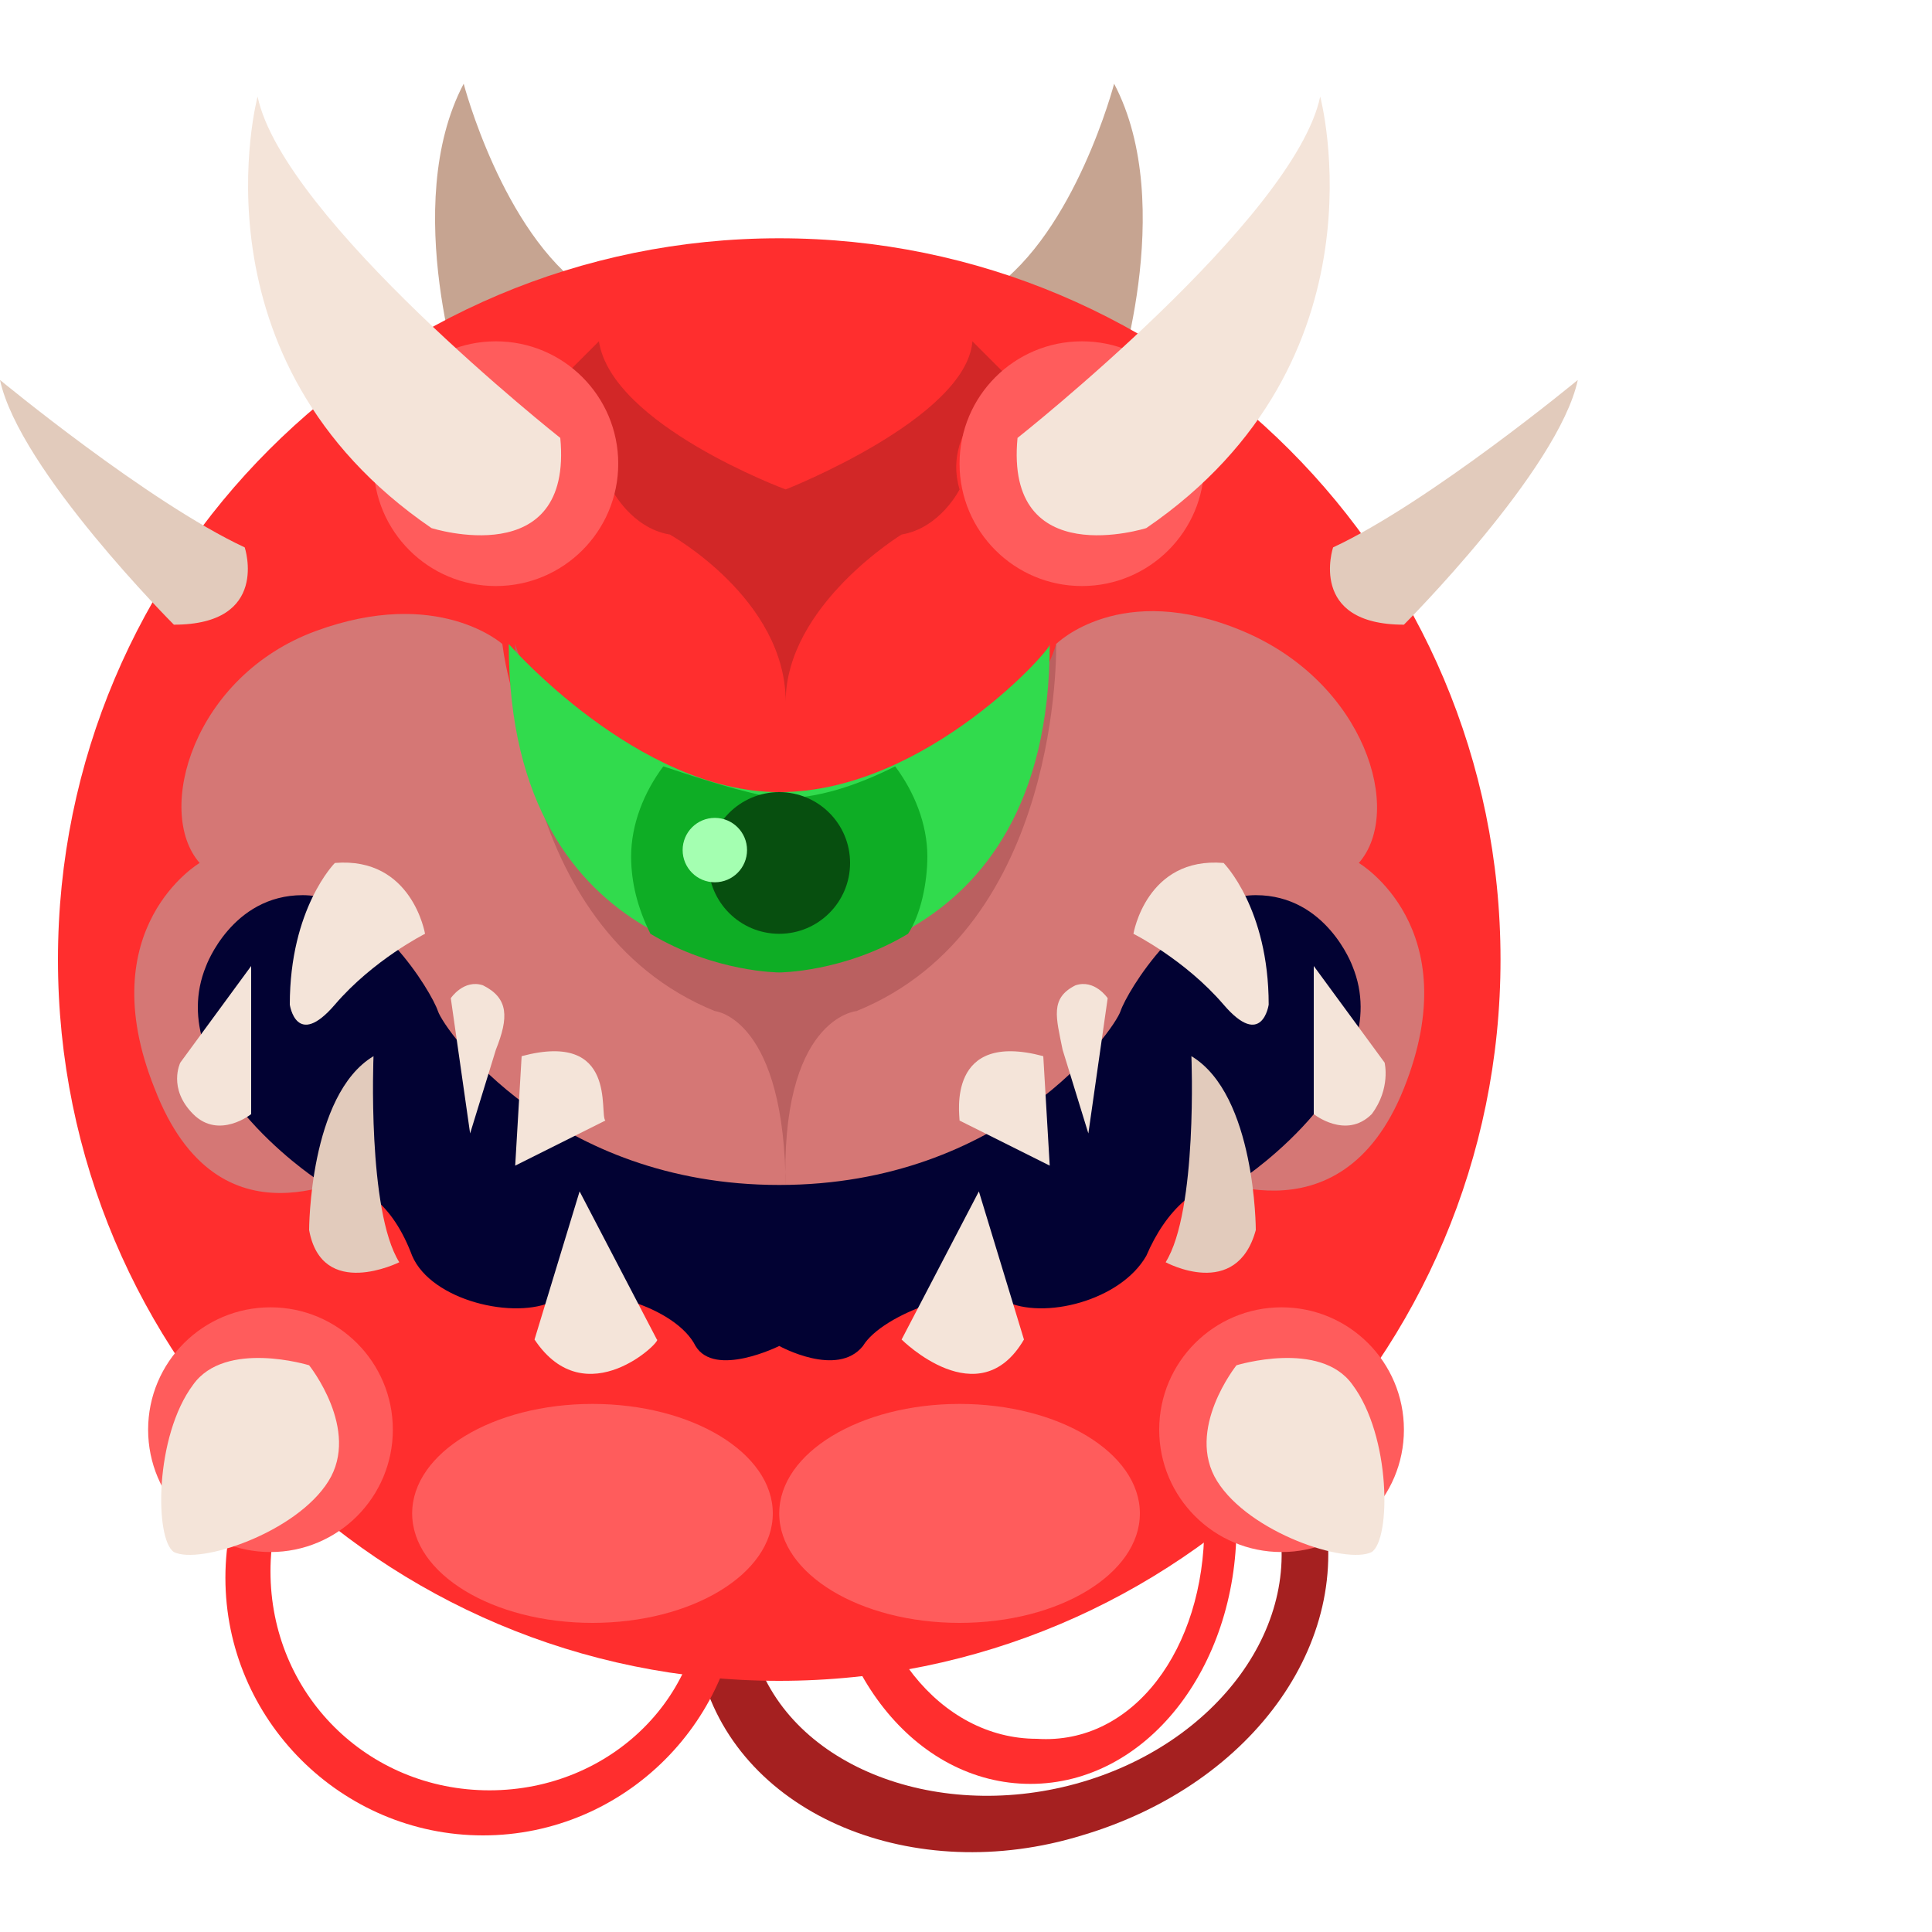
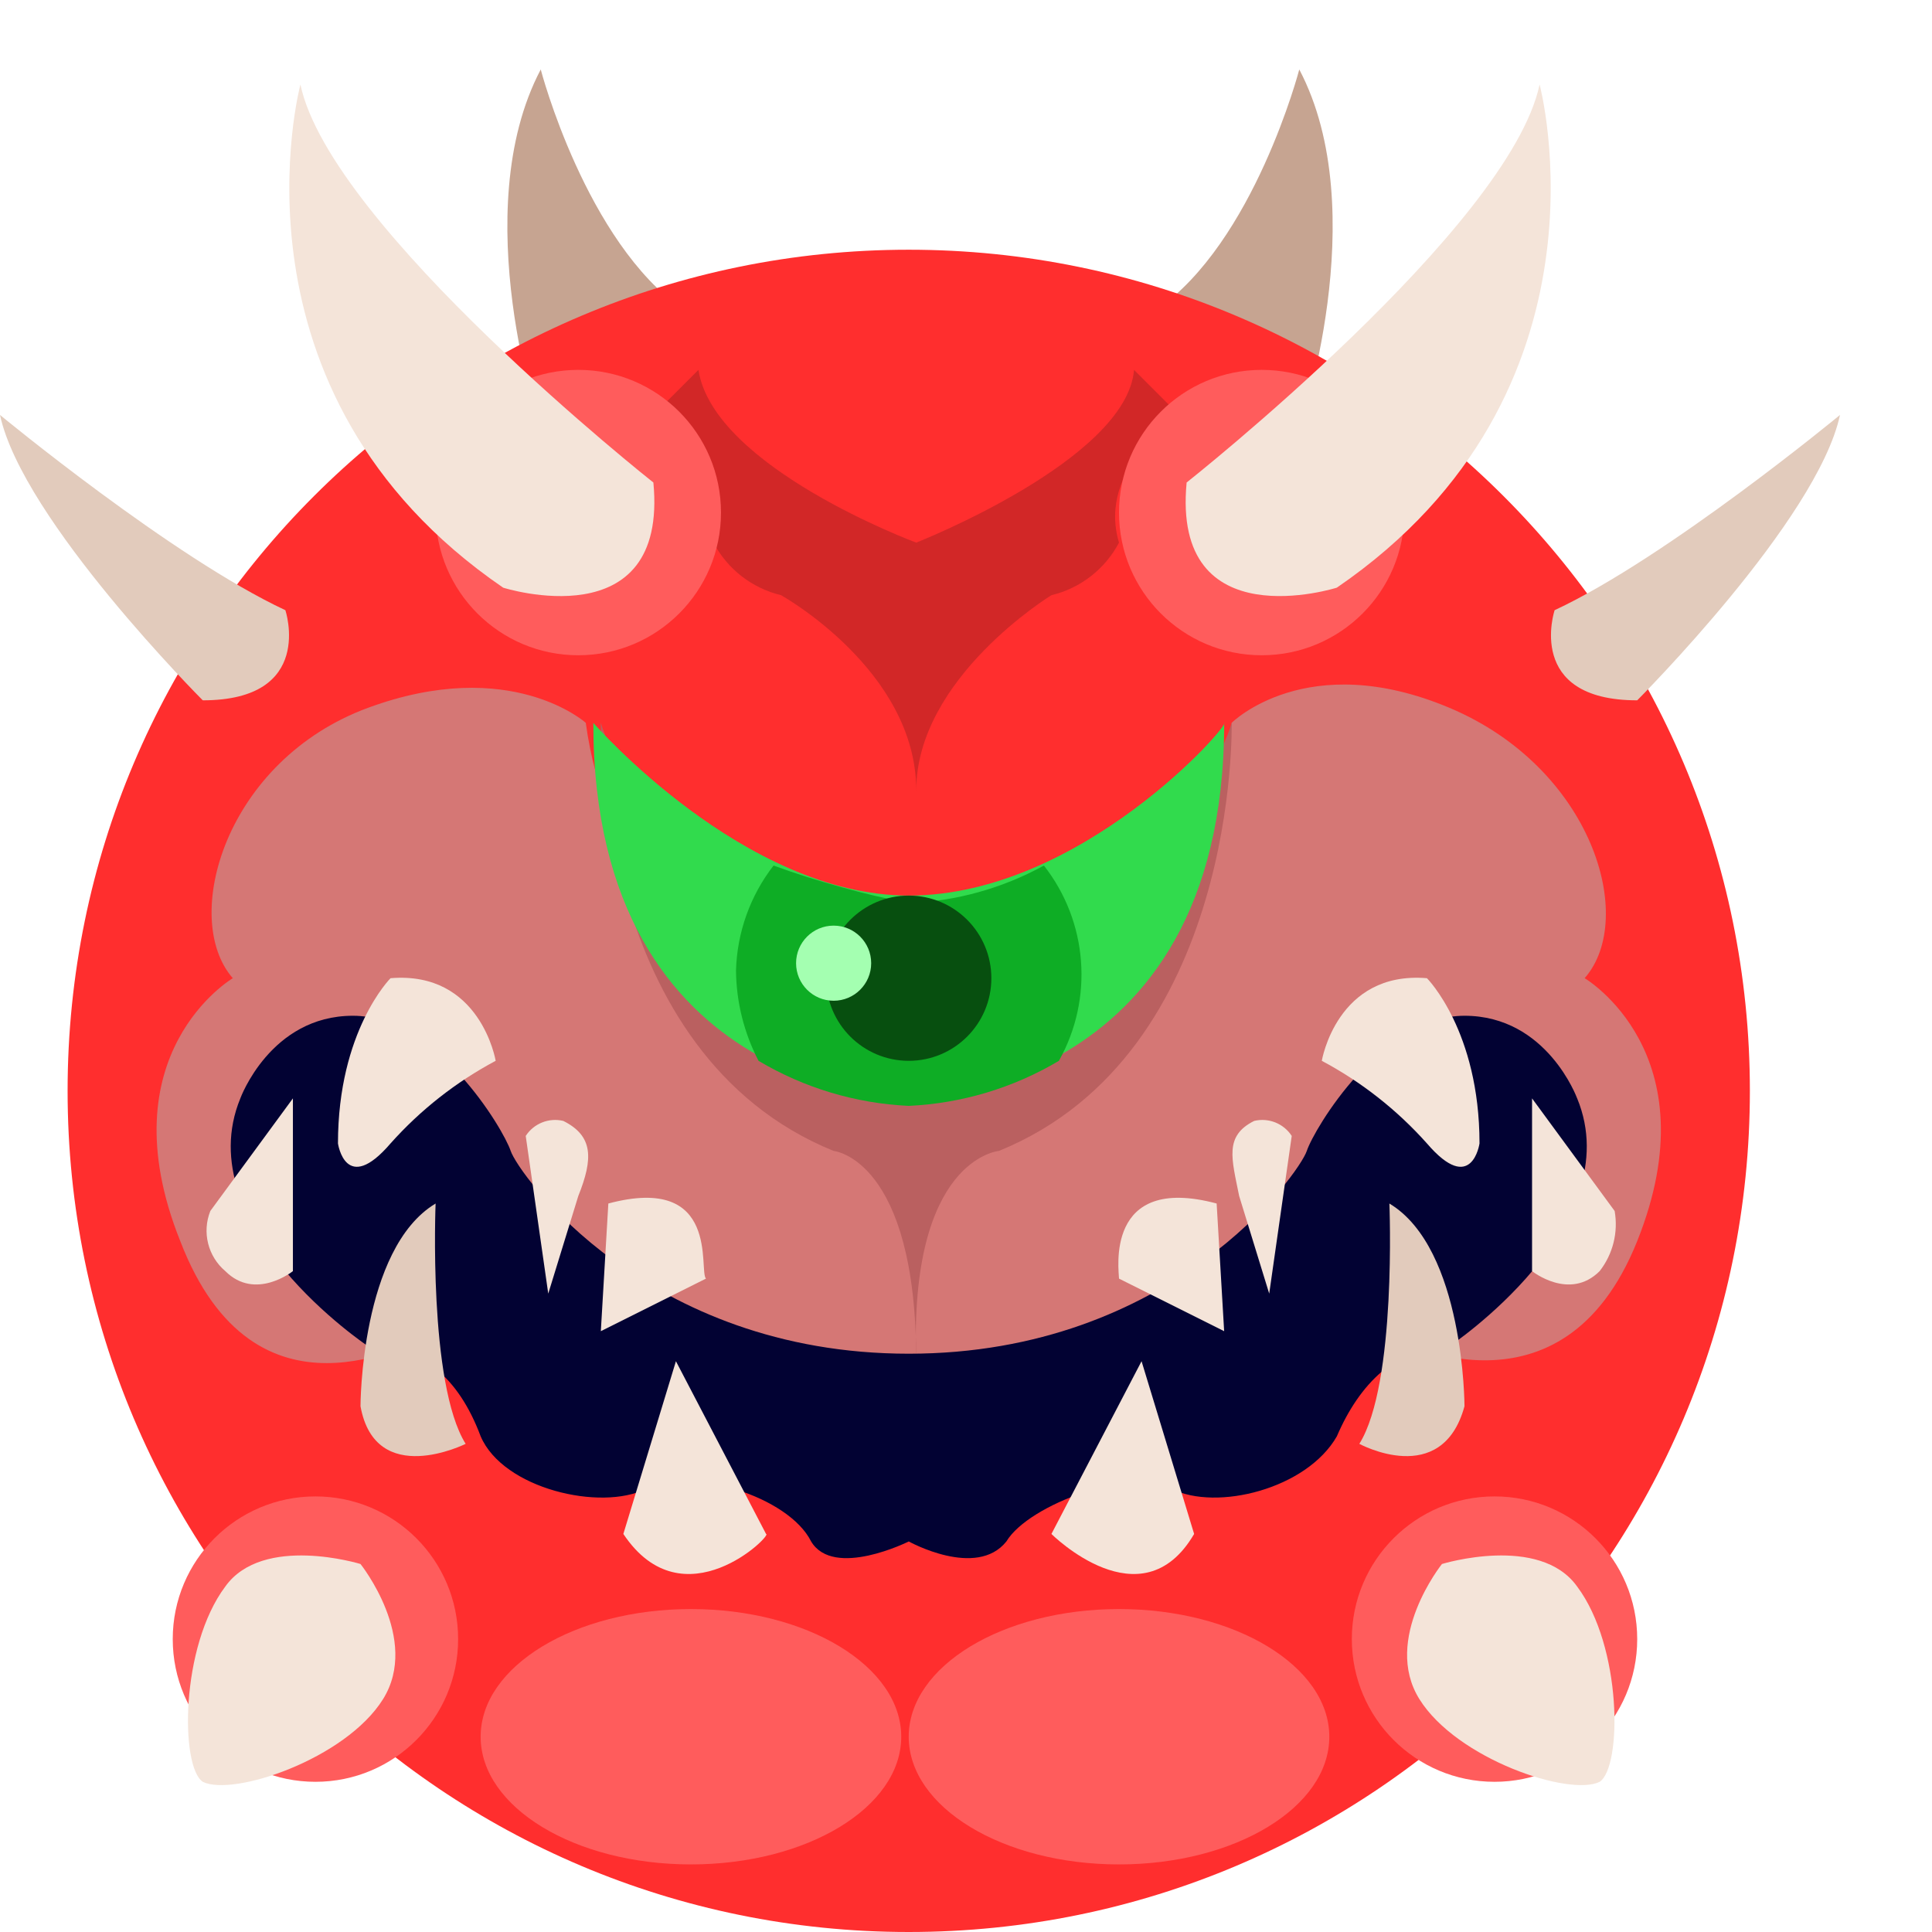
- <svg xmlns="http://www.w3.org/2000/svg" baseProfile="tiny" viewBox="-290 382 30 30">
-   <path fill="#A52020" d="M-275.4 402.7c-2.7.8-4.3 3.1-3.7 5.3.6 2.2 3.3 3.3 5.9 2.5 2.7-.8 4.3-3.1 3.7-5.3-.6-2.1-3.2-3.3-5.9-2.5m2.1 7c-2.2.6-4.5-.3-5-2.1s.9-3.7 3.1-4.3c2.2-.6 4.5.3 5 2.1s-.9 3.7-3.1 4.3" />
-   <path fill="#FF2E2E" d="M-282.5 402.5c-2.2 0-4 1.8-4 4s1.8 4 4 4 4-1.8 4-4c.1-2.2-1.7-4-4-4m.1 7.3c-1.9 0-3.4-1.5-3.4-3.4s1.5-3.3 3.3-3.3c1.9 0 3.4 1.5 3.4 3.4.1 1.8-1.4 3.3-3.3 3.3" />
-   <path fill="#C6A491" d="M-282.8 388.1s-1-2.9 0-4.8c0 0 .6 2.3 1.9 3.2l-1.9 1.6m10.1 0s1-2.9 0-4.8c0 0-.6 2.3-1.9 3.2l1.9 1.6" />
-   <g fill="#FF2E2E">
-     <path d="M-274 401.7c-1.8 0-3.2 1.8-3.2 4s1.4 4 3.2 4 3.2-1.8 3.2-4-1.4-4-3.2-4m.1 7.3c-1.5 0-2.7-1.5-2.7-3.4s1.2-3.3 2.6-3.3c1.5 0 2.7 1.5 2.7 3.4s-1.1 3.4-2.6 3.3" />
-     <circle cx="-277.9" cy="396.9" r="11.2" />
-   </g>
-   <path fill="#D57775" d="M-268.9 395.4c.7-.8.1-2.8-1.8-3.6-1.9-.8-2.9.2-2.9.2-.5 3.7-4.3 3.7-4.3 3.7s-3.8 0-4.3-3.7c0 0-1-.9-2.9-.2s-2.5 2.8-1.8 3.6c0 0-1.7 1-.7 3.5 1 2.6 3.1 1.3 3.3 1.3.1 0 5.2 1.6 5.2 1.6l1.2-.8 1.2.8s5-1.7 5.2-1.6c.1 0 2.3 1.2 3.3-1.3s-.7-3.5-.7-3.5" />
-   <path fill="#BA6060" d="M-273.6 392c-.5 1.7-4.2 4.6-4.2 4.6s-3.7-2.9-4.2-4.6c0 0-.1 4.4 3.1 5.7 0 0 1.1.1 1.1 2.8-.1-2.7 1.1-2.8 1.1-2.8 3.2-1.3 3.1-5.7 3.1-5.7" />
-   <path fill="#D22727" d="M-274.3 387.9l-.6-.6c-.1 1.2-2.9 2.3-2.9 2.3s-2.7-1-2.9-2.3l-.6.6s1.1.7.8 1.7c0 0 .3.6.9.7 0 0 1.8 1 1.8 2.6 0-1.5 1.8-2.6 1.8-2.6.6-.1.9-.7.9-.7-.3-1 .8-1.7.8-1.7" />
-   <path fill="#31DB4D" d="M-277.9 394.3c-2.2 0-4.2-2.3-4.2-2.3 0 5 4.2 5 4.2 5s4.2 0 4.2-5c.1 0-1.9 2.3-4.2 2.3" />
-   <path fill="#0EAD25" d="M-279.7 393.9c-.3.4-.5.9-.5 1.4 0 .4.1.8.3 1.2 1 .6 2 .6 2 .6s1 0 2-.6c.2-.3.3-.8.3-1.2 0-.5-.2-1-.5-1.4-.6.3-1.2.5-1.8.5-.6-.1-1.2-.3-1.8-.5" />
-   <circle cx="-277.9" cy="395.4" r="1.1" fill="#074F0F" />
-   <circle cx="-278.9" cy="395.2" r=".5" fill="#A4FFB1" />
-   <circle cx="-282.3" cy="389.2" r="1.9" fill="#FF5C5C" />
-   <path fill="#020233" d="M-269 397s-.4-1.1-1.5-1.1-2 1.5-2.1 1.8c-.1.3-1.8 2.7-5.3 2.7s-5.2-2.4-5.3-2.7c-.1-.3-1-1.8-2.1-1.8s-1.5 1.1-1.5 1.1c-.7 1.7 1.7 3.3 1.7 3.3.7 0 1.2.4 1.5 1.2.3.7 1.6 1 2.2.7.6-.3 1.9.1 2.2.7.3.5 1.3 0 1.3 0s.9.5 1.3 0c.3-.5 1.7-1 2.2-.7.6.3 1.8 0 2.2-.7.3-.7.8-1.2 1.5-1.2 0 0 2.4-1.6 1.7-3.3" />
-   <path fill="#F4E4D9" d="M-281.3 388.8s-4.3-3.4-4.7-5.3c0 0-1.1 4.1 2.7 6.7 0 0 2.2.7 2-1.4" />
-   <circle cx="-273.2" cy="389.2" r="1.9" fill="#FF5C5C" />
-   <path fill="#E2CBBC" d="M-287.3 391.7s-2.4-2.4-2.7-3.8c0 0 2.3 1.9 3.8 2.6 0 0 .4 1.2-1.1 1.2" />
-   <path fill="#F4E4D9" d="M-274.2 388.8s4.3-3.4 4.7-5.3c0 0 1.1 4.1-2.7 6.7 0 0-2.2.7-2-1.4" />
-   <path fill="#E2CBBC" d="M-268.2 391.7s2.4-2.4 2.7-3.8c0 0-2.3 1.9-3.8 2.6 0 0-.4 1.2 1.1 1.2" />
-   <circle cx="-270.1" cy="404.2" r="1.9" fill="#FF5C5C" />
-   <path fill="#F4E4D9" d="M-270.8 403.2s-.8 1-.3 1.8 2 1.3 2.4 1.1c.3-.2.3-1.8-.3-2.6-.5-.7-1.8-.3-1.8-.3" />
-   <circle cx="-285.8" cy="404.2" r="1.9" fill="#FF5C5C" />
-   <path fill="#F4E4D9" d="M-285.2 403.2s.8 1 .3 1.8-2 1.3-2.4 1.1c-.3-.2-.3-1.8.3-2.6.5-.7 1.8-.3 1.8-.3" />
-   <path fill="#E2CBBC" d="M-285.2 401.1s0-2.1 1-2.7c0 0-.1 2.4.4 3.2 0 0-1.2.6-1.4-.5" />
-   <path fill="#F4E4D9" d="M-284.8 395.4s-.7.7-.7 2.2c0 0 .1.7.7 0s1.4-1.1 1.4-1.1-.2-1.2-1.4-1.1m3.1 7.4l.7-2.3 1.2 2.3c.1 0-1.1 1.2-1.9 0m-.2-4.4l-.1 1.7 1.4-.7c-.1-.1.2-1.4-1.3-1m-.4-.1l-.4 1.3-.3-2.1s.2-.3.5-.2c.4.2.4.5.2 1m-4.9.2l1.1-1.5v2.3s-.5.4-.9 0-.2-.8-.2-.8" />
-   <path fill="#E2CBBC" d="M-270.5 401.1s0-2.1-1-2.7c0 0 .1 2.4-.4 3.2 0 0 1.1.6 1.4-.5" />
-   <path fill="#F4E4D9" d="M-271 395.4s.7.7.7 2.2c0 0-.1.7-.7 0s-1.4-1.1-1.4-1.1.2-1.2 1.4-1.1m-3.1 7.4l-.7-2.3-1.2 2.3s1.2 1.2 1.9 0m.3-4.4l.1 1.7-1.4-.7c0-.1-.2-1.4 1.3-1m.3-.1l.4 1.3.3-2.1s-.2-.3-.5-.2c-.4.2-.3.5-.2 1m5 .2l-1.1-1.5v2.3s.5.4.9 0c.3-.4.2-.8.2-.8" />
-   <g fill="#FF5C5C">
-     <ellipse cx="-280.8" cy="405.5" rx="2.8" ry="1.7" />
-     <ellipse cx="-275.1" cy="405.5" rx="2.8" ry="1.7" />
-   </g>
+ <svg xmlns="http://www.w3.org/2000/svg" id="Layer_1" data-name="Layer 1" viewBox="0 0 105 105">
+   <path d="M29.388,23.367s-4.082-11.837,0-19.592c0,0,2.449,9.388,7.755,13.061L29.388,23.367m41.225,0s4.082-11.837,0-19.592c0,0-2.449,9.388-7.755,13.061l7.755,6.531" fill="#c6a491" />
+   <circle cx="49.388" cy="59.286" r="45.714" fill="#ff2e2e" />
+   <path d="M86.122,53.163c2.857-3.265.408-11.429-7.347-14.694s-11.837.816-11.837.816c-2.041,15.102-17.551,15.102-17.551,15.102s-15.51,0-17.551-15.102c0,0-4.082-3.673-11.837-.816S9.796,49.898,12.653,53.163c0,0-6.939,4.082-2.857,14.286C13.878,78.061,22.449,72.755,23.265,72.755c.408,0,21.225,6.531,21.225,6.531l4.898-3.265,4.898,3.265S74.694,72.347,75.511,72.755c.408,0,9.388,4.898,13.469-5.306s-2.857-14.286-2.857-14.286" fill="#d57775" />
+   <path d="M66.939,39.286c-2.041,6.939-17.143,18.776-17.143,18.776S34.694,46.225,32.653,39.286c0,0-.408,17.959,12.653,23.265,0,0,4.49.408,4.49,11.429-.408-11.02,4.49-11.429,4.49-11.429C67.347,57.245,66.939,39.286,66.939,39.286" fill="#ba6060" />
+   <path d="M64.082,22.551l-2.449-2.449C61.224,25,49.796,29.49,49.796,29.49S38.776,25.408,37.959,20.102l-2.449,2.449s4.49,2.857,3.265,6.939A5.635,5.635,0,0,0,42.449,32.347s7.347,4.082,7.347,10.612c0-6.122,7.347-10.612,7.347-10.612a5.635,5.635,0,0,0,3.673-2.857c-1.224-4.082,3.265-6.939,3.265-6.939" fill="#d22727" />
+   <path d="M49.388,48.673c-8.98,0-17.143-9.388-17.143-9.388,0,20.408,17.143,20.408,17.143,20.408s17.143,0,17.143-20.408c.408,0-7.755,9.388-17.143,9.388" fill="#31db4d" />
+   <path d="M42.041,47.041A9.753,9.753,0,0,0,40,52.755a10.869,10.869,0,0,0,1.224,4.898,17.547,17.547,0,0,0,8.163,2.449,17.547,17.547,0,0,0,8.163-2.449,9.594,9.594,0,0,0-.816-10.612,16.632,16.632,0,0,1-7.347,2.041,49.342,49.342,0,0,1-7.347-2.041" fill="#0ead25" />
+   <circle cx="49.388" cy="53.163" r="4.49" fill="#074f0f" />
+   <circle cx="45.306" cy="52.347" r="2.041" fill="#a4ffb1" />
+   <circle cx="31.429" cy="27.857" r="7.755" fill="#ff5c5c" />
+   <path d="M85.714,59.694S84.082,55.204,79.592,55.204s-8.163,6.122-8.571,7.347-7.347,11.02-21.633,11.02-21.225-9.796-21.633-11.02S23.674,55.204,19.184,55.204s-6.122,4.49-6.122,4.49c-2.857,6.939,6.939,13.469,6.939,13.469q4.286,0,6.122,4.898c1.224,2.857,6.531,4.082,8.98,2.857s7.755.408,8.98,2.857c1.224,2.041,5.306,0,5.306,0s3.673,2.041,5.306,0c1.224-2.041,6.939-4.082,8.98-2.857,2.449,1.224,7.347,0,8.98-2.857,1.224-2.857,3.265-4.898,6.122-4.898,0,0,9.796-6.531,6.939-13.469" fill="#020233" />
+   <path d="M35.51,26.224S17.959,12.347,16.327,4.592c0,0-4.49,16.735,11.02,27.347,0,0,8.98,2.857,8.163-5.714" fill="#f4e4d9" />
+   <circle cx="68.571" cy="27.857" r="7.755" fill="#ff5c5c" />
+   <path d="M11.02,38.061S1.225,28.265,0,22.551c0,0,9.388,7.755,15.51,10.612,0,0,1.633,4.898-4.49,4.898" fill="#e2cbbc" />
+   <path d="M64.49,26.224s17.551-13.878,19.184-21.633c0,0,4.49,16.735-11.02,27.347,0,0-8.98,2.857-8.163-5.714" fill="#f4e4d9" />
+   <path d="M88.98,38.061S98.775,28.265,100,22.551c0,0-9.388,7.755-15.51,10.612,0,0-1.633,4.898,4.49,4.898" fill="#e2cbbc" />
+   <circle cx="81.224" cy="89.082" r="7.755" fill="#ff5c5c" />
+   <path d="M78.367,85s-3.265,4.082-1.224,7.347,8.163,5.306,9.796,4.49c1.224-.816,1.224-7.347-1.224-10.612C83.674,83.367,78.368,85,78.368,85" fill="#f4e4d9" />
+   <circle cx="17.143" cy="89.082" r="7.755" fill="#ff5c5c" />
+   <path d="M19.592,85s3.265,4.082,1.224,7.347S12.653,97.653,11.02,96.837c-1.224-.816-1.224-7.347,1.224-10.612C14.286,83.367,19.592,85,19.592,85" fill="#f4e4d9" />
+   <path d="M19.592,76.429s0-8.571,4.082-11.02c0,0-.408,9.796,1.633,13.061,0,0-4.898,2.449-5.714-2.041" fill="#e2cbbc" />
+   <path d="M21.225,53.163s-2.857,2.857-2.857,8.98c0,0,.408,2.857,2.857,0A20.698,20.698,0,0,1,26.939,57.653s-.816-4.898-5.714-4.49M33.878,83.367l2.857-9.388,4.898,9.388c.408,0-4.49,4.898-7.755,0m-.816-17.959-.408,6.939,5.714-2.857c-.408-.408.816-5.714-5.306-4.082m-1.633-.408L29.796,70.306l-1.224-8.571a1.906,1.906,0,0,1,2.041-.816c1.633.816,1.633,2.041.816,4.082m-20,.816,4.49-6.122v9.388s-2.041,1.633-3.673,0a2.88,2.88,0,0,1-.816-3.265" fill="#f4e4d9" />
+   <path d="M79.592,76.429s0-8.571-4.082-11.02c0,0,.408,9.796-1.633,13.061,0,0,4.49,2.449,5.714-2.041" fill="#e2cbbc" />
+   <path d="M77.551,53.163s2.857,2.857,2.857,8.98c0,0-.408,2.857-2.857,0A20.698,20.698,0,0,0,71.837,57.653s.816-4.898,5.714-4.49M64.898,83.367l-2.857-9.388-4.898,9.388s4.898,4.898,7.755,0m1.224-17.959.408,6.939-5.714-2.857c0-.408-.816-5.714,5.306-4.082m1.224-.408L68.979,70.306l1.224-8.571a1.906,1.906,0,0,0-2.041-.816c-1.633.816-1.224,2.041-.816,4.082m20.408.816-4.49-6.122v9.388s2.041,1.633,3.673,0a4.14,4.14,0,0,0,.816-3.265" fill="#f4e4d9" />
+   <ellipse cx="37.551" cy="94.388" rx="11.429" ry="6.939" fill="#ff5c5c" />
+   <ellipse cx="60.816" cy="94.388" rx="11.429" ry="6.939" fill="#ff5c5c" />
</svg>
